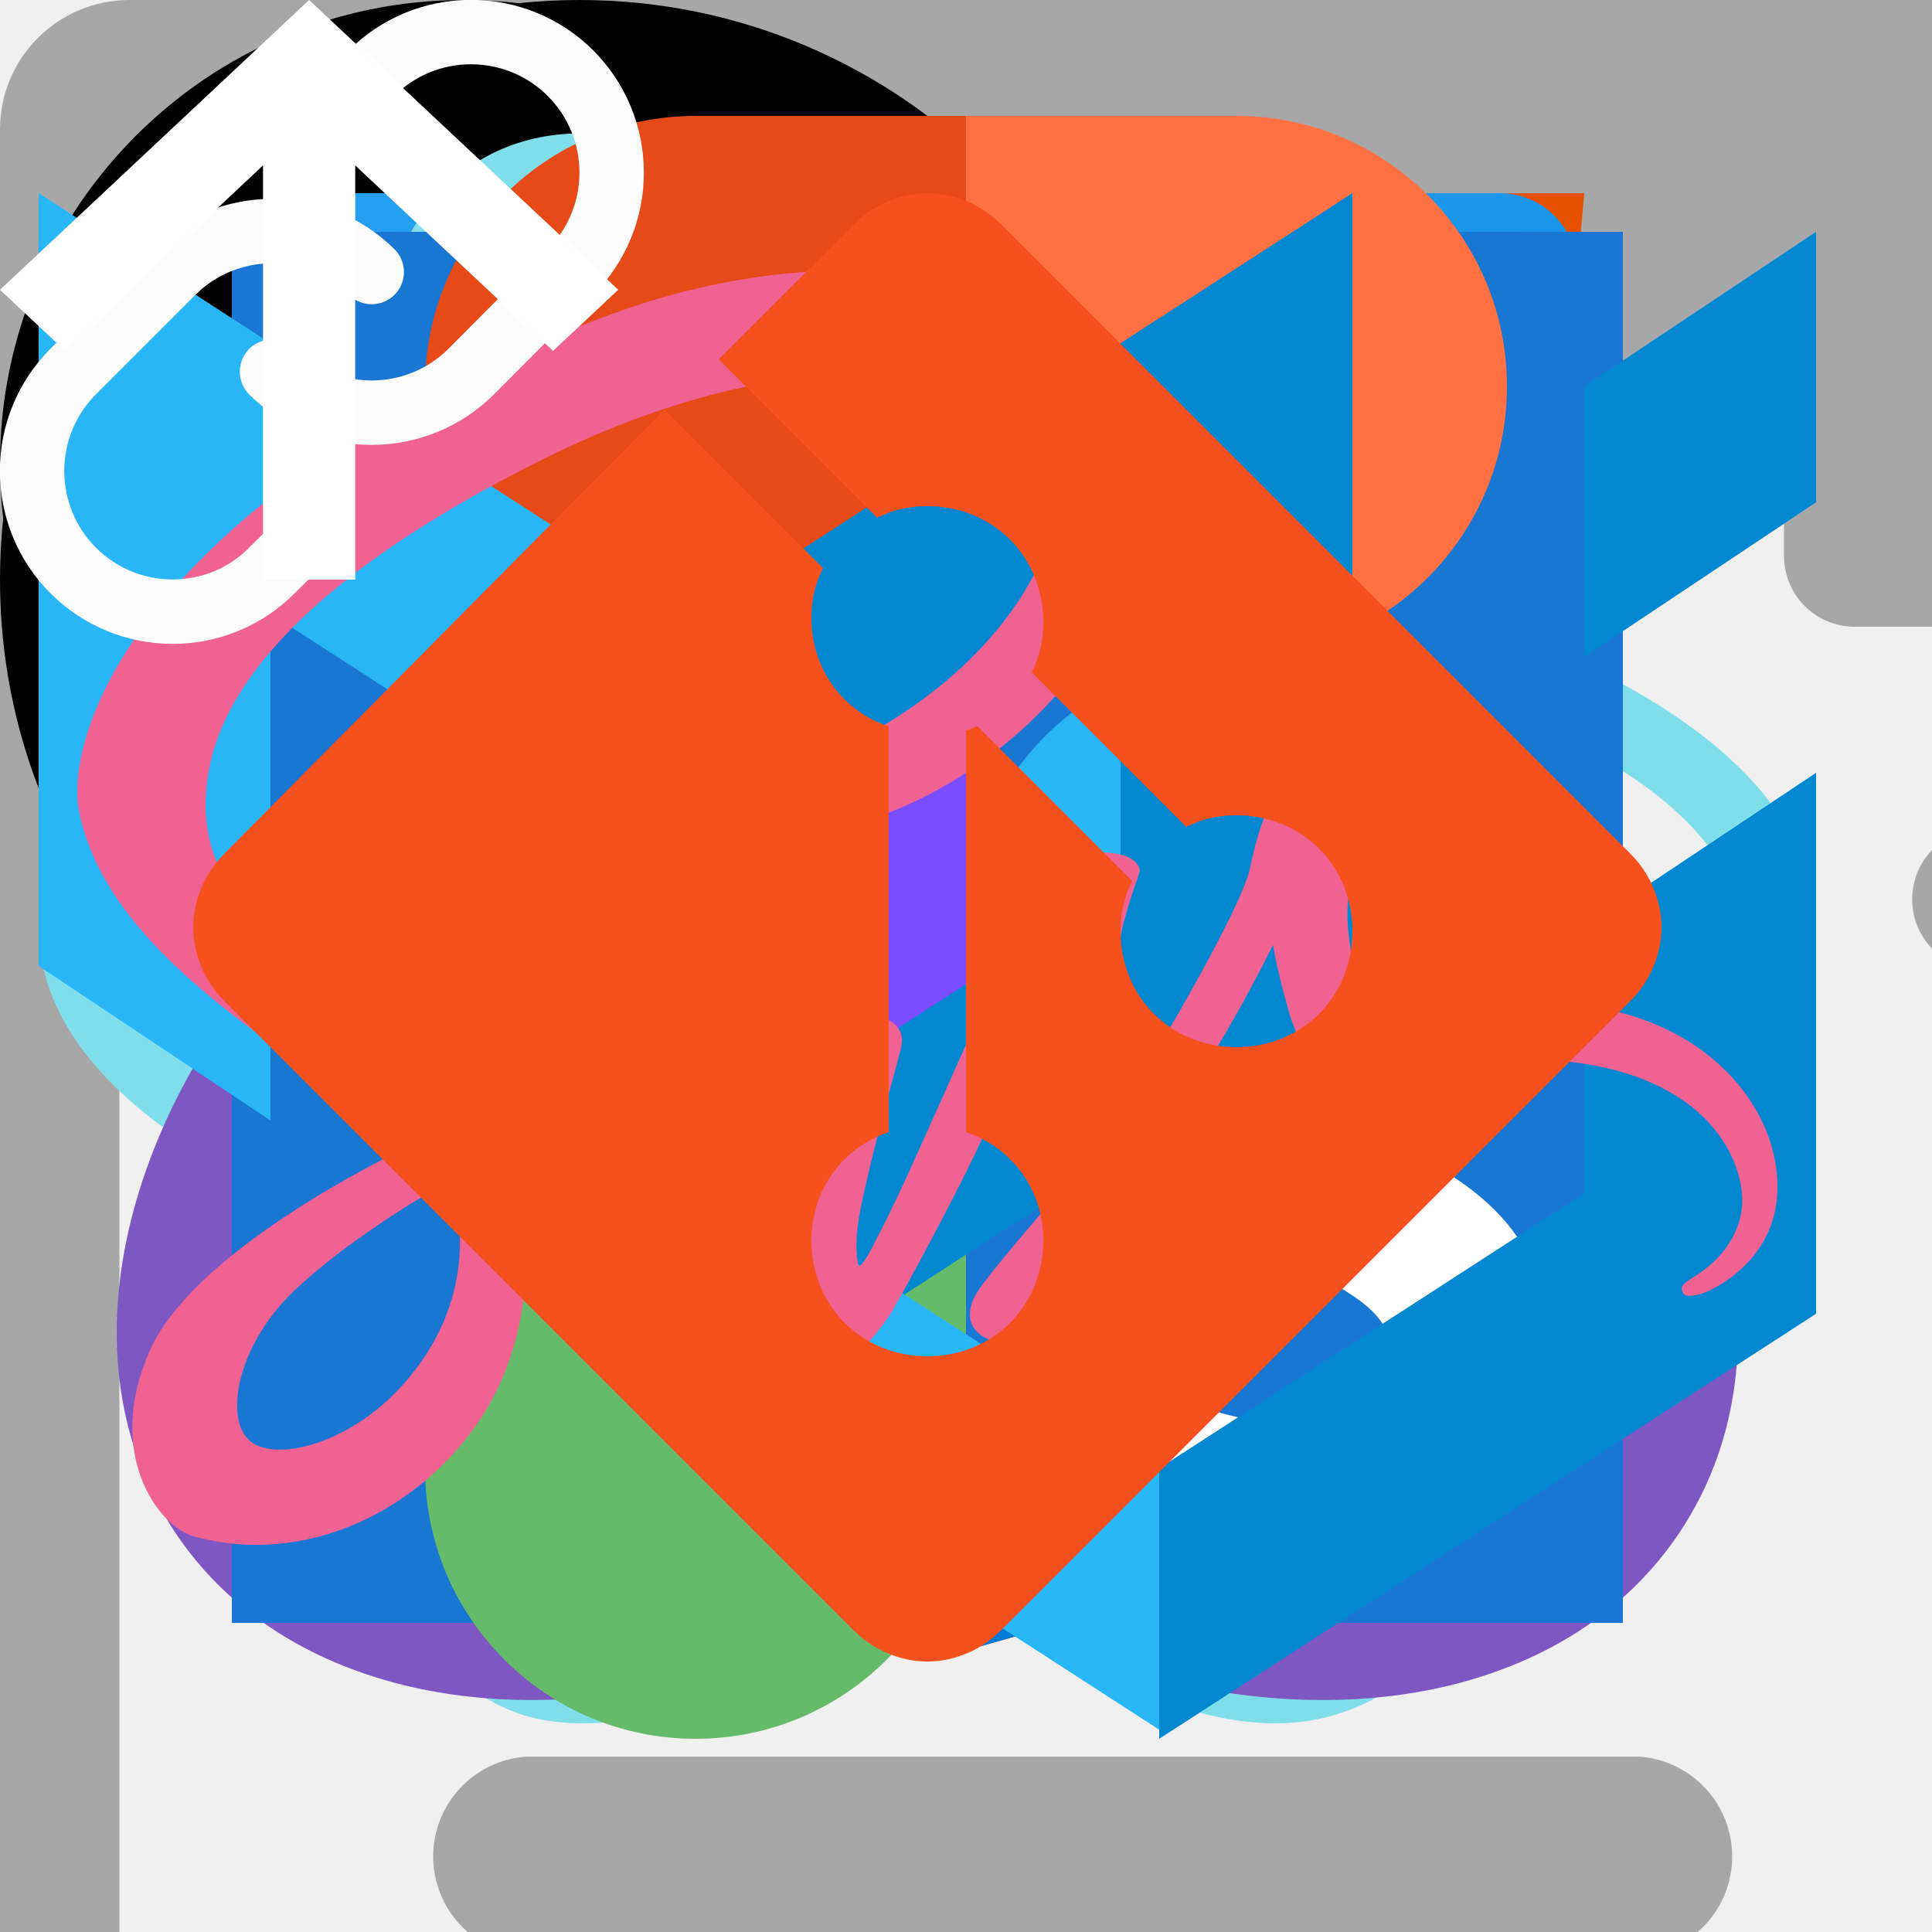
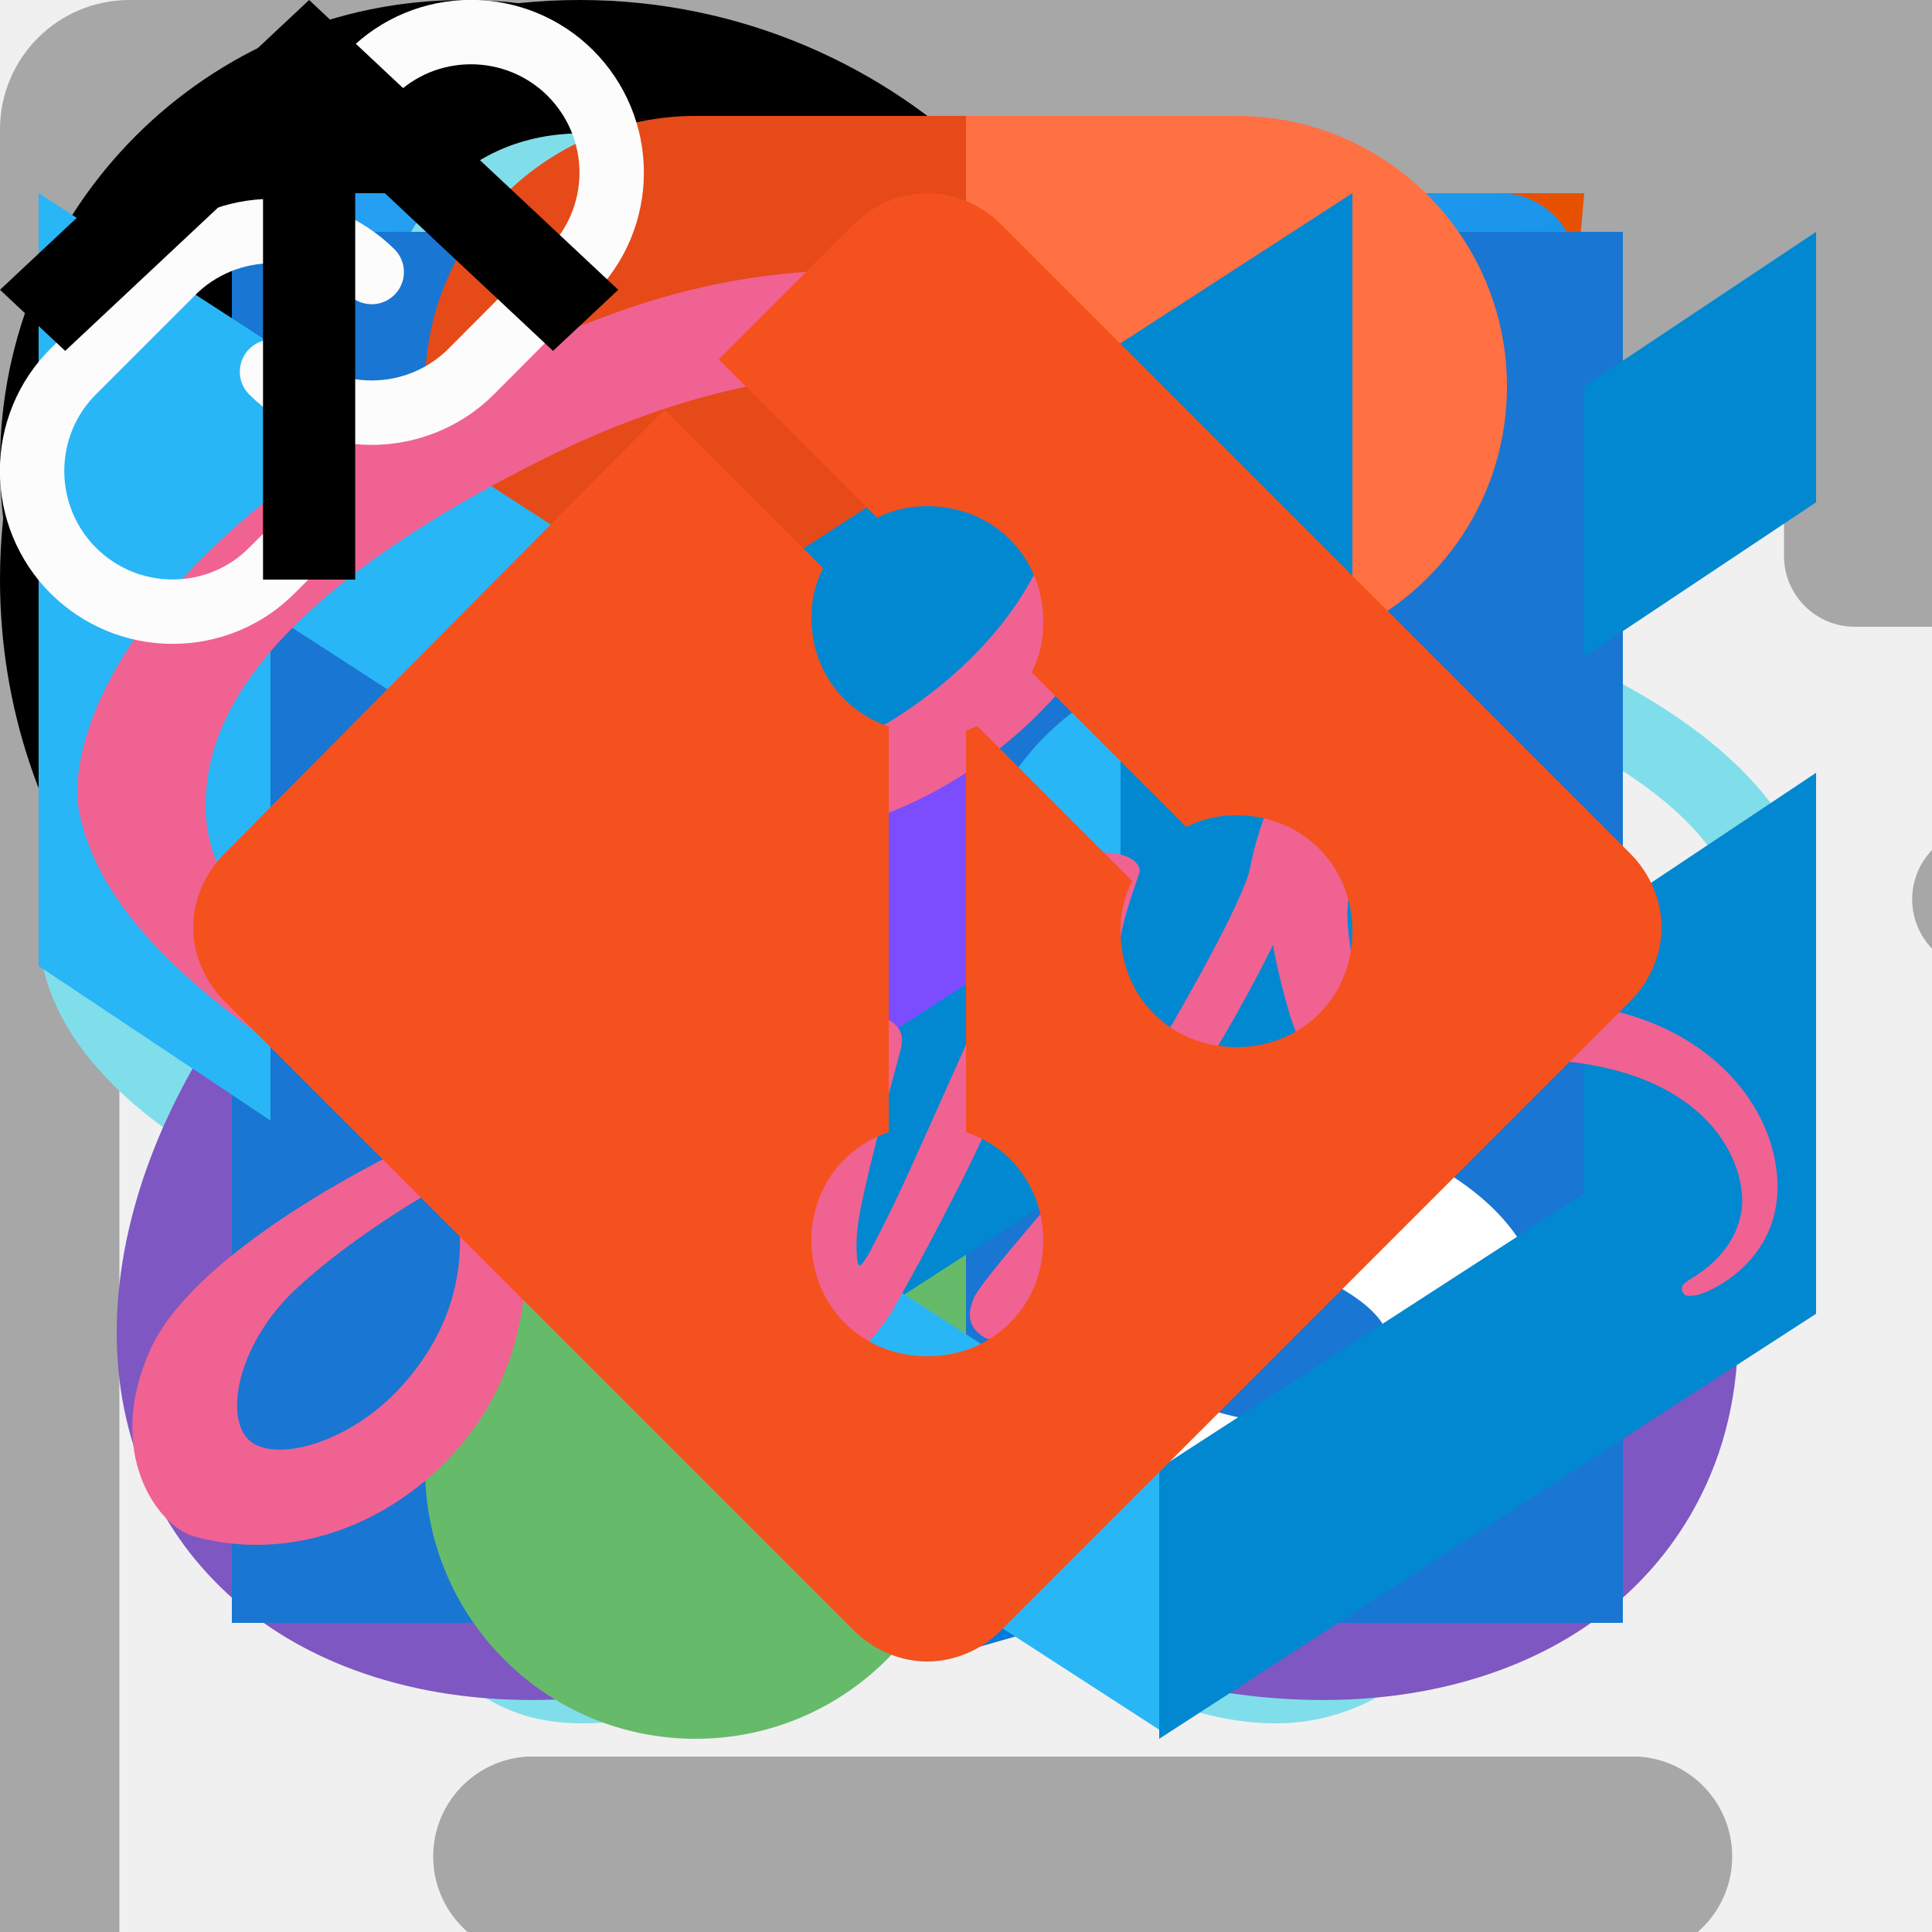
<svg xmlns="http://www.w3.org/2000/svg" width="50" height="50" viewBox="0 0 50 50" fill="none">
  <g id="logo">
    <path d="M3.34,0h116.2a3.35,3.35,0,0,1,3.34,3.34v77a3.35,3.35,0,0,1-3.34,3.34H3.34A3.35,3.35,0,0,1,0,80.32v-77A3.35,3.35,0,0,1,3.34,0ZM13.49,63.91a2.59,2.59,0,1,1,0-5.17H52.94a2.59,2.59,0,1,1,0,5.17Zm.15-13.28a2.59,2.59,0,0,1,0-5.17H42.4a2.59,2.59,0,0,1,0,5.17ZM13.49,37.4a2.59,2.59,0,1,1,0-5.17H33.85a2.59,2.59,0,0,1,0,5.17Zm0-13.26a2.59,2.59,0,1,1,0-5.17H25.3a2.59,2.59,0,0,1,0,5.17Zm97,26.19v6.44l-13.23,7.5v-7.5l8.52-3.24-8.52-3.2v-7.5l13.23,7.5Zm-22.92,16H82l7-27.11h5.63l-7,27.11Zm-9.41-16-8.53,3.2,8.53,3.24v7.5L65,56.77V50.33l13.24-7.5v7.5Zm5.67-38.68v3.67A1.83,1.83,0,0,1,82,17.15H79a14.43,14.43,0,0,1-1.6,3.5l2,2a1.83,1.83,0,0,1,0,2.58l-2.71,2.71a1.83,1.83,0,0,1-2.58,0l-2.18-2.18a14.43,14.43,0,0,1-3.6,1.35v2.82a1.84,1.84,0,0,1-1.83,1.83H62.63a1.84,1.84,0,0,1-1.83-1.83V26.85a14.2,14.2,0,0,1-3.5-1.59l-2,2a1.82,1.82,0,0,1-2.59,0L50,24.55A1.84,1.84,0,0,1,50,22l2.18-2.17a14.5,14.5,0,0,1-1.35-3.61H48a1.83,1.83,0,0,1-1.83-1.83v-2.7H3.09V70.84a3,3,0,0,0,3,3H116.85a3,3,0,0,0,3-3V11.65Zm-11.42,0H57.62a7.71,7.71,0,0,0-.11,1.28,7.52,7.52,0,0,0,15,0,7.71,7.71,0,0,0-.1-1.28Zm41.79-6.73a2,2,0,1,1-2,2,2,2,0,0,1,2-2Zm-13.44,0a2,2,0,1,1-2,2,2,2,0,0,1,2-2Zm6.72,0a2,2,0,1,1-2,2,2,2,0,0,1,2-2ZM46.29,88.27h30.3c.08,5.24,2.24,9.94,8.09,13.63H38.2c4.71-3.41,8.11-7.54,8.09-13.63Z" fill="#A7A7A7" />
  </g>
  <g id="github">
    <path d="M15 0C6.71 0 0 6.71 0 15C0 21.63 4.29 27.24 10.25 29.23C11 29.36 11.28 28.91 11.28 28.51C11.28 28.16 11.26 26.98 11.26 25.72C7.5 26.41 6.52 24.8 6.22 23.96C6.05 23.53 5.32 22.2 4.68 21.84C4.16 21.56 3.41 20.86 4.66 20.85C5.84 20.83 6.69 21.93 6.97 22.38C8.32 24.65 10.48 24.01 11.34 23.62C11.47 22.64 11.86 21.99 12.3 21.61C8.96 21.24 5.47 19.95 5.47 14.21C5.47 12.58 6.05 11.23 7.01 10.18C6.86 9.8 6.33 8.26 7.16 6.2C7.16 6.2 8.41 5.81 11.28 7.74C12.48 7.4 13.76 7.23 15.03 7.23C16.31 7.23 17.58 7.4 18.78 7.74C21.65 5.79 22.91 6.2 22.91 6.2C23.73 8.26 23.21 9.8 23.06 10.18C24.01 11.23 24.6 12.56 24.6 14.21C24.6 19.96 21.09 21.24 17.75 21.61C18.29 22.08 18.76 22.98 18.76 24.39C18.76 26.39 18.75 28.01 18.75 28.51C18.75 28.91 19.03 29.38 19.78 29.23C22.75 28.22 25.34 26.31 27.17 23.75C29.01 21.2 29.99 18.14 30 15C30 6.71 23.28 0 15 0Z" fill="currentColor" />
  </g>
  <g id="linkedin">
    <defs>
      <clipPath id="clip2_5860">
        <rect rx="-0.5" width="29" height="29" transform="translate(0.5 0.5)" fill="white" fill-opacity="0" />
      </clipPath>
    </defs>
    <rect rx="-0.5" width="29" height="29" transform="translate(0.5 0.5)" fill="#FFFFFF" fill-opacity="0" />
    <g clip-path="url(#clip2_5860)">
      <path d="M15 0.6C7.04 0.6 0.59 7.04 0.59 15C0.59 22.95 7.04 29.4 15 29.4C22.95 29.4 29.4 22.95 29.4 15C29.4 7.04 22.95 0.6 15 0.6ZM11.47 20.96L8.55 20.96L8.55 11.58L11.47 11.58L11.47 20.96ZM9.99 10.43C9.07 10.43 8.48 9.78 8.48 8.97C8.48 8.14 9.09 7.51 10.03 7.51C10.97 7.51 11.55 8.14 11.57 8.97C11.57 9.78 10.97 10.43 9.99 10.43ZM22.12 20.96L19.2 20.96L19.2 15.76C19.2 14.55 18.78 13.73 17.73 13.73C16.92 13.73 16.44 14.29 16.23 14.82C16.15 15.01 16.13 15.28 16.13 15.55L16.13 20.96L13.22 20.96L13.22 14.57C13.22 13.4 13.18 12.42 13.14 11.58L15.67 11.58L15.81 12.88L15.87 12.88C16.25 12.27 17.19 11.37 18.76 11.37C20.68 11.37 22.12 12.65 22.12 15.42L22.12 20.96Z" fill="currentColor" />
    </g>
  </g>
  <g id="instagram">
    <path d="M17.25 7.288v1.269c0 .297-.241.539-.538.539h-1.269c-.299 0-.538-.242-.538-.539v-1.269c0-.297.239-.538.538-.538h1.269c.297 0 .538.241.538.538zm-5.25 7.403c1.486 0 2.693-1.205 2.693-2.692s-1.207-2.69-2.693-2.69c-1.487 0-2.691 1.204-2.691 2.691s1.204 2.691 2.691 2.691zm4.261-3.291c.028.196.046.396.046.599 0 2.38-1.928 4.308-4.307 4.308s-4.307-1.928-4.307-4.307c0-.204.018-.403.046-.599.027-.194.066-.383.118-.567h-1.107v5.879c0 .297.241.538.538.538h9.424c.297 0 .538-.241.538-.538v-5.879h-1.107c.05.184.09.373.118.566zm7.739.6c0 6.627-5.373 12-12 12s-12-5.373-12-12 5.373-12 12-12 12 5.373 12 12zm-5-5.385c0-.892-.723-1.615-1.615-1.615h-10.77c-.892 0-1.615.723-1.615 1.615v10.769c0 .893.723 1.616 1.615 1.616h10.77c.892 0 1.615-.723 1.615-1.616v-10.769z" fill="currentColor" />
  </g>
  <g id="html">
    <path fill="#E65100" d="M41,5H7l3,34l14,4l14-4L41,5L41,5z" />
    <path fill="#FF6D00" d="M24 8L24 39.9 35.2 36.7 37.7 8z" />
    <path fill="#FFF" d="M24,25v-4h8.6l-0.7,11.5L24,35.1v-4.2l4.1-1.4l0.3-4.5H24z M32.9,17l0.3-4H24v4H32.9z" />
    <path fill="#EEE" d="M24,30.9v4.2l-7.9-2.6L15.7,27h4l0.2,2.5L24,30.9z M19.1,17H24v-4h-9.1l0.7,12H24v-4h-4.6L19.1,17z" />
  </g>
  <g id="css">
    <linearGradient id="TQDriqswrKwPOniLrPT12a_7gdY5qNXaKC0_gr1" x1="16.33" x2="32.293" y1="-2.748" y2="41.109" gradientUnits="userSpaceOnUse">
      <stop offset="0" stop-color="#2aa4f4" />
      <stop offset="1" stop-color="#007ad9" />
    </linearGradient>
    <path fill="url(#TQDriqswrKwPOniLrPT12a_7gdY5qNXaKC0_gr1)" d="M7.192,7.176l2.627,29.77c0.109,1.237,0.97,2.28,2.164,2.621l10.643,3.041 c0.898,0.257,1.849,0.257,2.747,0l10.643-3.041c1.194-0.341,2.055-1.383,2.164-2.621l2.627-29.77C40.911,6.006,39.99,5,38.816,5 H9.184C8.01,5,7.089,6.006,7.192,7.176z" />
    <path fill="#35c1f1" d="M24,8v31.9l9.876-2.822c0.797-0.228,1.371-0.924,1.443-1.749l2.286-26.242 C37.656,8.502,37.196,8,36.609,8H24z" />
    <path fill="#fff" d="M33.1,13H24v4h4.9l-0.3,4H24v4h4.4l-0.3,4.5L24,30.9v4.2l7.9-2.6L32.6,21l0,0L33.1,13z" />
    <path fill="#d6e0e9" d="M24,13v4h-8.9l-0.3-4H24z M19.4,21l0.2,4H24v-4H19.4z M19.8,27h-4l0.3,5.5l7.9,2.6v-4.2l-4.1-1.4 L19.8,27z" />
    <path d="M33.1,13l-0.5,8l-0.7,11.5L24,35.1l-7.9-2.6L15.8,27h4l0.1,2.5l4.1,1.4l4.1-1.4l0.3-4.5H24h-4.4l-0.2-4H24h4.6l0.3-4H24 h-8.9l-0.3-4H24H33.1 M34.164,12H33.1H24h-9.2h-1.078l0.081,1.075l0.3,4L14.172,18H15.1H24h3.822l-0.15,2H24h-4.6h-1.051 l0.052,1.05l0.2,4L18.649,26H15.8h-1.056l0.058,1.054l0.3,5.5l0.037,0.682l0.649,0.214l7.9,2.6L24,36.153l0.313-0.103l7.9-2.6 l0.644-0.212l0.041-0.677l0.7-11.5l0.5-7.998L34.164,12L34.164,12z M20.761,26H24h3.331l-0.185,2.769L24,29.843l-3.128-1.068 l-0.073-1.815L20.761,26L20.761,26z" opacity=".05" />
    <path d="M33.1,13l-0.5,8l-0.7,11.5L24,35.1l-7.9-2.6L15.8,27h4l0.1,2.5l4.1,1.4l4.1-1.4l0.3-4.5H24h-4.4l-0.2-4H24h4.6l0.3-4H24 h-8.9l-0.3-4H24H33.1 M33.632,12.5H33.1H24h-9.2h-0.539l0.04,0.537l0.3,4l0.035,0.463H15.1H24h4.361l-0.225,3H24h-4.6h-0.526 l0.026,0.525l0.2,4l0.024,0.475H19.6H24h3.866l-0.242,3.634L24,30.372l-3.614-1.234L20.3,26.98L20.28,26.5H19.8h-4h-0.528 l0.029,0.527l0.3,5.5l0.019,0.341l0.324,0.107l7.9,2.6L24,35.626l0.156-0.051l7.9-2.6l0.322-0.106l0.021-0.339l0.7-11.5l0.5-7.999 L33.632,12.5L33.632,12.5z" opacity=".07" />
  </g>
  <g id="js">
    <path fill="#f7df1e" d="M6,42V6h36v36H6z" />
    <path fill="#000001" d="M29.538,32.947c0.692,1.124,1.444,2.201,3.037,2.201c1.338,0,2.04-0.665,2.04-1.585 c0-1.101-0.726-1.492-2.198-2.133l-0.807-0.344c-2.329-0.988-3.878-2.226-3.878-4.841c0-2.41,1.845-4.244,4.728-4.244 c2.053,0,3.528,0.711,4.592,2.573l-2.514,1.607c-0.553-0.988-1.151-1.377-2.078-1.377c-0.946,0-1.545,0.597-1.545,1.377 c0,0.964,0.6,1.354,1.985,1.951l0.807,0.344C36.452,29.645,38,30.839,38,33.523C38,36.415,35.716,38,32.65,38 c-2.999,0-4.702-1.505-5.65-3.368L29.538,32.947z M17.952,33.029c0.506,0.906,1.275,1.603,2.381,1.603 c1.058,0,1.667-0.418,1.667-2.043V22h3.333v11.101c0,3.367-1.953,4.899-4.805,4.899c-2.577,0-4.437-1.746-5.195-3.368 L17.952,33.029z" />
  </g>
  <g id="react">
    <path fill="#80deea" d="M24,34C11.1,34,1,29.6,1,24c0-5.6,10.1-10,23-10c12.9,0,23,4.4,23,10C47,29.6,36.9,34,24,34z M24,16 c-12.6,0-21,4.1-21,8c0,3.9,8.4,8,21,8s21-4.1,21-8C45,20.1,36.6,16,24,16z" />
    <path fill="#80deea" d="M15.1,44.6c-1,0-1.8-0.2-2.6-0.7C7.6,41.1,8.9,30.2,15.3,19l0,0c3-5.2,6.7-9.6,10.3-12.4c3.9-3,7.4-3.9,9.8-2.5 c2.5,1.4,3.4,4.9,2.8,9.8c-0.6,4.6-2.6,10-5.6,15.2c-3,5.2-6.7,9.6-10.3,12.4C19.7,43.5,17.2,44.6,15.1,44.6z M32.9,5.4 c-1.6,0-3.7,0.9-6,2.7c-3.4,2.7-6.9,6.9-9.8,11.9l0,0c-6.3,10.9-6.9,20.3-3.6,22.2c1.7,1,4.5,0.1,7.6-2.3c3.4-2.7,6.9-6.9,9.8-11.9 c2.9-5,4.8-10.1,5.4-14.4c0.5-4-0.1-6.8-1.8-7.8C34,5.6,33.5,5.4,32.9,5.4z" />
    <path fill="#80deea" d="M33,44.6c-5,0-12.2-6.1-17.6-15.6C8.9,17.8,7.6,6.9,12.5,4.1l0,0C17.4,1.3,26.2,7.8,32.7,19 c3,5.2,5,10.6,5.6,15.2c0.7,4.9-0.3,8.3-2.8,9.8C34.7,44.4,33.9,44.6,33,44.6z M13.5,5.8c-3.3,1.9-2.7,11.3,3.6,22.2 c6.3,10.9,14.1,16.1,17.4,14.2c1.7-1,2.3-3.8,1.8-7.8c-0.6-4.3-2.5-9.4-5.4-14.4C24.6,9.1,16.8,3.9,13.5,5.8L13.5,5.8z" />
    <circle cx="24" cy="24" r="4" fill="#80deea" />
  </g>
  <g id="redux">
    <path fill="#7e57c2" d="M23,4c-6.617,0-12,7.27-12,16.205c0,4.834,1.582,9.169,4.078,12.136C15.03,32.554,15,32.773,15,33 c0,1.657,1.343,3,3,3s3-1.343,3-3s-1.343-3-3-3c-0.315,0-0.612,0.062-0.897,0.152C15.206,27.731,14,24.175,14,20.205 C14,12.924,18.037,7,23,7c3.837,0,7.111,3.547,8.404,8.518c1.122,0.346,2.237,0.782,3.33,1.308C33.579,9.508,28.759,4,23,4z" />
    <path fill="#7e57c2" d="M35.507,20.084c-3.947-2.392-8.374-3.442-12.182-2.959C22.775,16.444,21.943,16,21,16 c-1.657,0-3,1.343-3,3s1.343,3,3,3c1.272,0,2.353-0.795,2.789-1.912c3.118-0.379,6.812,0.531,10.163,2.563 c6.403,3.881,9.67,10.569,7.282,14.911c-0.827,1.504-2.286,2.572-4.218,3.09c-2.286,0.611-5.007,0.394-7.727-0.528 c-0.839,0.772-1.749,1.498-2.725,2.168c2.552,1.117,5.196,1.704,7.669,1.704c1.24,0,2.438-0.147,3.559-0.447 c2.741-0.733,4.841-2.304,6.071-4.542C47.016,33.276,43.267,24.787,35.507,20.084z" />
    <path fill="#7e57c2" d="M35,28.992C35,27.34,33.657,26,32,26s-3,1.34-3,2.992c0,0.669,0.228,1.281,0.6,1.779 c-1.279,2.802-3.744,5.567-7.062,7.578c-3.865,2.344-8.185,3.202-11.555,2.302c-1.932-0.518-3.391-1.586-4.218-3.09 c-1.702-3.094-0.521-7.376,2.61-10.988c-0.323-1.144-0.562-2.34-0.706-3.575c-5.07,4.797-7.109,11.323-4.532,16.009 c1.23,2.238,3.33,3.809,6.071,4.542c1.121,0.3,2.318,0.447,3.559,0.447c3.346,0,7.007-1.068,10.326-3.08 c3.836-2.325,6.683-5.577,8.209-8.962C33.815,31.801,35,30.541,35,28.992z" />
  </g>
  <g id="bootstrap">
    <path fill="#673ab7" d="M42,37c0,2.762-2.238,5-5,5H11c-2.761,0-5-2.238-5-5V11c0-2.762,2.239-5,5-5h26c2.762,0,5,2.238,5,5 V37z" />
    <path fill="#fff" d="M33.03,25.6c-0.65-0.9-1.59-1.52-2.8-1.85c0,0,1.02-0.37,1.94-1.75c0.55-0.88,0.83-1.94,0.83-3.18 c0-2.15-0.78-3.8-2.34-4.93C29.1,12.76,27.34,12,24.35,12H15v24h10.43c2.83-0.02,4.96-0.63,6.41-1.8c1.44-1.19,2.16-2.95,2.16-5.3 C34,27.6,33.68,26.5,33.03,25.6z M21,16c0,0,4.17,0,4.25,0c1.52,0,2.75,1.23,2.75,2.75c0,1.52-1.23,2.75-2.75,2.75 c-0.08,0-4.25,0-4.25,0V16z M26,32h-5v-6h5c1.66,0,3,1.34,3,3C29,30.66,27.66,32,26,32z" />
  </g>
  <g id="typescript">
    <rect width="36" height="36" x="6" y="6" fill="#1976d2" />
    <polygon fill="#fff" points="27.49,22 14.227,22 14.227,25.264 18.984,25.264 18.984,40 22.753,40 22.753,25.264 27.49,25.264" />
    <path fill="#fff" d="M39.194,26.084c0,0-1.787-1.192-3.807-1.192s-2.747,0.96-2.747,1.986 c0,2.648,7.381,2.383,7.381,7.712c0,8.209-11.254,4.568-11.254,4.568V35.22c0,0,2.152,1.622,4.733,1.622s2.483-1.688,2.483-1.92 c0-2.449-7.315-2.449-7.315-7.878c0-7.381,10.658-4.469,10.658-4.469L39.194,26.084z" />
  </g>
  <g id="figma">
    <path fill="#e64a19" d="M26,17h-8c-3.866,0-7-3.134-7-7v0c0-3.866,3.134-7,7-7h8V17z" />
    <path fill="#7c4dff" d="M25,31h-7c-3.866,0-7-3.134-7-7v0c0-3.866,3.134-7,7-7h7V31z" />
    <path fill="#66bb6a" d="M18,45L18,45c-3.866,0-7-3.134-7-7v0c0-3.866,3.134-7,7-7h7v7C25,41.866,21.866,45,18,45z" />
    <path fill="#ff7043" d="M32,17h-7V3h7c3.866,0,7,3.134,7,7v0C39,13.866,35.866,17,32,17z" />
    <circle cx="32" cy="24" r="7" fill="#29b6f6" />
  </g>
  <g id="materialui">
    <polygon fill="#29b6f6" points="1,5 7,9 7,29 1,25" />
    <polygon fill="#0288d1" points="47,20 41,24 41,37 47,33" />
    <polygon fill="#0288d1" points="47,6 41,10 41,17 47,13" />
    <polygon fill="#0288d1" points="35,5 29,9 29,29 35,25" />
    <polygon fill="#29b6f6" points="1,12 18,23 18,16 1,5" />
    <polygon fill="#0288d1" points="35,12 18,23 18,16 35,5" />
    <polygon fill="#0288d1" points="35,26 18,37 18,30 35,19" />
    <polygon fill="#0288d1" points="47,34 30,45 30,38 47,27" />
    <polygon fill="#29b6f6" points="30,37.765 18,30 18,37 30,44.765" />
  </g>
  <g id="saas">
    <path fill="#f06292" d="M39.867,25.956c-1.538,0.008-2.87,0.377-3.986,0.928c-0.408-0.815-0.822-1.532-0.891-2.065 c-0.081-0.622-0.175-0.994-0.077-1.735c0.098-0.741,0.527-1.791,0.521-1.87c-0.006-0.079-0.096-0.456-0.983-0.463 c-0.887-0.006-1.646,0.171-1.735,0.405c-0.089,0.234-0.26,0.761-0.366,1.311c-0.155,0.804-1.771,3.673-2.688,5.173 c-0.3-0.586-0.555-1.102-0.608-1.51c-0.081-0.622-0.175-0.994-0.077-1.735c0.098-0.741,0.527-1.791,0.521-1.87 c-0.006-0.079-0.096-0.456-0.983-0.463c-0.887-0.006-1.646,0.171-1.735,0.405c-0.089,0.234-0.185,0.781-0.366,1.311 c-0.182,0.529-2.329,5.314-2.892,6.555c-0.287,0.632-0.536,1.14-0.712,1.486c-0.001-0.001-0.001-0.002-0.001-0.002 s-0.011,0.023-0.029,0.062c-0.151,0.295-0.24,0.458-0.24,0.458s0.001,0.002,0.003,0.006c-0.12,0.217-0.248,0.418-0.311,0.418 c-0.044,0-0.133-0.577,0.019-1.369c0.32-1.66,1.087-4.248,1.08-4.338c-0.004-0.046,0.143-0.497-0.501-0.733 c-0.626-0.229-0.849,0.153-0.906,0.154c-0.055,0.001-0.096,0.135-0.096,0.135s0.697-2.911-1.33-2.911 c-1.268,0-3.024,1.387-3.889,2.644c-0.546,0.298-1.715,0.936-2.954,1.617c-0.476,0.262-0.962,0.529-1.423,0.783 c-0.031-0.035-0.063-0.069-0.095-0.104c-2.459-2.623-7.003-4.478-6.811-8.005c0.07-1.282,0.516-4.658,8.733-8.752 c6.731-3.354,12.12-2.431,13.051-0.386c1.33,2.923-2.88,8.354-9.87,9.138c-2.663,0.299-4.066-0.734-4.415-1.118 c-0.367-0.405-0.422-0.423-0.559-0.347c-0.223,0.124-0.082,0.481,0,0.694c0.209,0.543,1.065,1.506,2.525,1.986 c1.285,0.422,4.412,0.653,8.193-0.81c4.236-1.638,7.543-6.196,6.571-10.005c-0.988-3.874-7.412-5.148-13.492-2.988 C12.44,9.332,8.523,11.35,5.706,13.984c-3.349,3.132-3.883,5.859-3.663,6.998c0.782,4.048,6.361,6.684,8.595,8.637 c-0.11,0.061-0.214,0.118-0.308,0.17c-1.12,0.554-5.373,2.78-6.437,5.131c-1.207,2.667,0.192,4.581,1.118,4.839 c2.869,0.798,5.813-0.638,7.396-2.998c1.582-2.359,1.389-5.432,0.663-6.834c-0.009-0.017-0.019-0.034-0.028-0.052 c0.289-0.171,0.584-0.345,0.876-0.517c0.57-0.335,1.13-0.647,1.615-0.911c-0.272,0.744-0.471,1.637-0.574,2.926 c-0.122,1.514,0.499,3.471,1.311,4.241c0.358,0.339,0.788,0.347,1.06,0.347c0.945,0,1.376-0.786,1.851-1.716 c0.582-1.14,1.099-2.468,1.099-2.468s-0.648,3.586,1.118,3.586c0.644,0,1.291-0.835,1.58-1.26c0.001,0.005,0.001,0.007,0.001,0.007 s0.017-0.028,0.05-0.083c0.067-0.102,0.105-0.167,0.105-0.167s0.001-0.007,0.003-0.019c0.259-0.449,0.833-1.473,1.693-3.162 c1.112-2.182,2.178-4.916,2.178-4.916s0.099,0.668,0.424,1.774c0.191,0.65,0.597,1.369,0.918,2.059 c-0.258,0.358-0.416,0.563-0.416,0.563s0.001,0.004,0.004,0.011c-0.206,0.274-0.437,0.569-0.679,0.857 c-0.878,1.045-1.923,2.239-2.063,2.583c-0.165,0.406-0.126,0.704,0.193,0.945c0.233,0.175,0.647,0.203,1.08,0.174 c0.789-0.053,1.343-0.249,1.617-0.368c0.427-0.151,0.924-0.388,1.39-0.731c0.861-0.633,1.38-1.538,1.33-2.738 c-0.028-0.661-0.238-1.316-0.505-1.934c0.078-0.112,0.156-0.226,0.235-0.34c1.357-1.984,2.41-4.164,2.41-4.164 s0.099,0.668,0.424,1.774c0.164,0.559,0.489,1.17,0.781,1.768c-1.276,1.037-2.067,2.242-2.342,3.032 c-0.508,1.462-0.11,2.124,0.636,2.275c0.338,0.068,0.816-0.087,1.175-0.239c0.447-0.148,0.984-0.395,1.486-0.764 c0.861-0.633,1.689-1.519,1.639-2.718c-0.023-0.546-0.171-1.088-0.372-1.608c1.082-0.451,2.482-0.701,4.266-0.493 c3.827,0.447,4.577,2.836,4.434,3.836c-0.144,1-0.946,1.55-1.215,1.716c-0.268,0.166-0.35,0.224-0.328,0.347 c0.033,0.179,0.157,0.173,0.386,0.134c0.315-0.053,2.009-0.813,2.082-2.659C46.089,28.509,43.844,25.935,39.867,25.956z M10.37,35.9 c-1.268,1.383-3.038,1.905-3.798,1.465c-0.82-0.475-0.495-2.511,1.06-3.979c0.948-0.894,2.172-1.718,2.984-2.225 c0.185-0.111,0.456-0.274,0.786-0.472c0.055-0.031,0.086-0.048,0.086-0.048l-0.001-0.002c0.064-0.038,0.129-0.077,0.196-0.118 C12.25,32.61,11.701,34.449,10.37,35.9z M19.605,29.623c-0.441,1.076-1.365,3.83-1.928,3.682c-0.483-0.127-0.777-2.22-0.096-4.28 c0.342-1.037,1.074-2.276,1.504-2.757c0.692-0.774,1.454-1.027,1.639-0.713C20.959,25.955,19.882,28.948,19.605,29.623z M27.234,33.263c-0.187,0.098-0.359,0.159-0.438,0.112c-0.059-0.035,0.077-0.164,0.077-0.164s0.954-1.027,1.33-1.494 c0.219-0.272,0.472-0.595,0.748-0.955c0.002,0.036,0.003,0.072,0.003,0.107C28.952,32.099,27.764,32.929,27.234,33.263z M33.111,31.923c-0.14-0.099-0.116-0.42,0.343-1.421c0.18-0.393,0.592-1.054,1.306-1.686c0.083,0.26,0.133,0.509,0.132,0.741 C34.883,31.105,33.779,31.683,33.111,31.923z" />
  </g>
  <g id="git">
    <path fill="#F4511E" d="M42.2,22.1L25.9,5.8C25.4,5.3,24.7,5,24,5c0,0,0,0,0,0c-0.7,0-1.4,0.3-1.9,0.8l-3.5,3.5l4.1,4.1c0.4-0.2,0.8-0.3,1.3-0.3c1.7,0,3,1.3,3,3c0,0.5-0.1,0.9-0.3,1.3l4,4c0.4-0.2,0.8-0.3,1.3-0.3c1.7,0,3,1.3,3,3s-1.3,3-3,3c-1.7,0-3-1.3-3-3c0-0.5,0.1-0.9,0.3-1.3l-4-4c-0.1,0-0.2,0.1-0.3,0.1v10.4c1.2,0.4,2,1.5,2,2.8c0,1.7-1.3,3-3,3s-3-1.3-3-3c0-1.3,0.8-2.4,2-2.8V18.8c-1.2-0.4-2-1.5-2-2.8c0-0.5,0.1-0.9,0.3-1.3l-4.1-4.1L5.8,22.1C5.3,22.6,5,23.3,5,24c0,0.7,0.3,1.4,0.8,1.9l16.3,16.3c0,0,0,0,0,0c0.5,0.5,1.2,0.8,1.9,0.8s1.4-0.3,1.9-0.8l16.3-16.3c0.5-0.5,0.8-1.2,0.8-1.9C43,23.3,42.7,22.6,42.2,22.1z" />
  </g>
  <g id="link">
    <path id="Vector" d="M9.62 7.04C8.93 6.36 8.01 5.98 7.04 5.98C6.08 5.98 5.15 6.36 4.47 7.04L1.89 9.62C1.21 10.3 0.83 11.22 0.83 12.19C0.83 13.15 1.21 14.08 1.89 14.76C2.58 15.45 3.5 15.83 4.47 15.83C5.43 15.83 6.36 15.45 7.04 14.76L8.33 13.48" stroke="#FCFCFC" stroke-opacity="1" stroke-width="1.667" stroke-linejoin="round" stroke-linecap="round" />
    <path id="Vector" d="M7.04 9.62C7.72 10.3 8.65 10.68 9.62 10.68C10.58 10.68 11.51 10.3 12.19 9.62L14.76 7.04C15.45 6.36 15.83 5.43 15.83 4.47C15.83 3.5 15.45 2.58 14.76 1.89C14.08 1.21 13.15 0.83 12.19 0.83C11.22 0.83 10.3 1.21 9.62 1.89L8.33 3.18" stroke="#FCFCFC" stroke-opacity="1" stroke-width="1.667" stroke-linejoin="round" stroke-linecap="round" />
  </g>
  <g id="arrowGoTop">
-     <path d="M6.807 4.281V15H9.193V4.281L14.313 9.081L16 7.5L8 0L0 7.5L1.687 9.081L6.807 4.281Z" fill="white" />
+     <path d="M6.807 4.281V15H9.193V4.281L14.313 9.081L16 7.5L8 0L0 7.5L1.687 9.081L6.807 4.281Z" fill="currentColor" />
  </g>
</svg>
